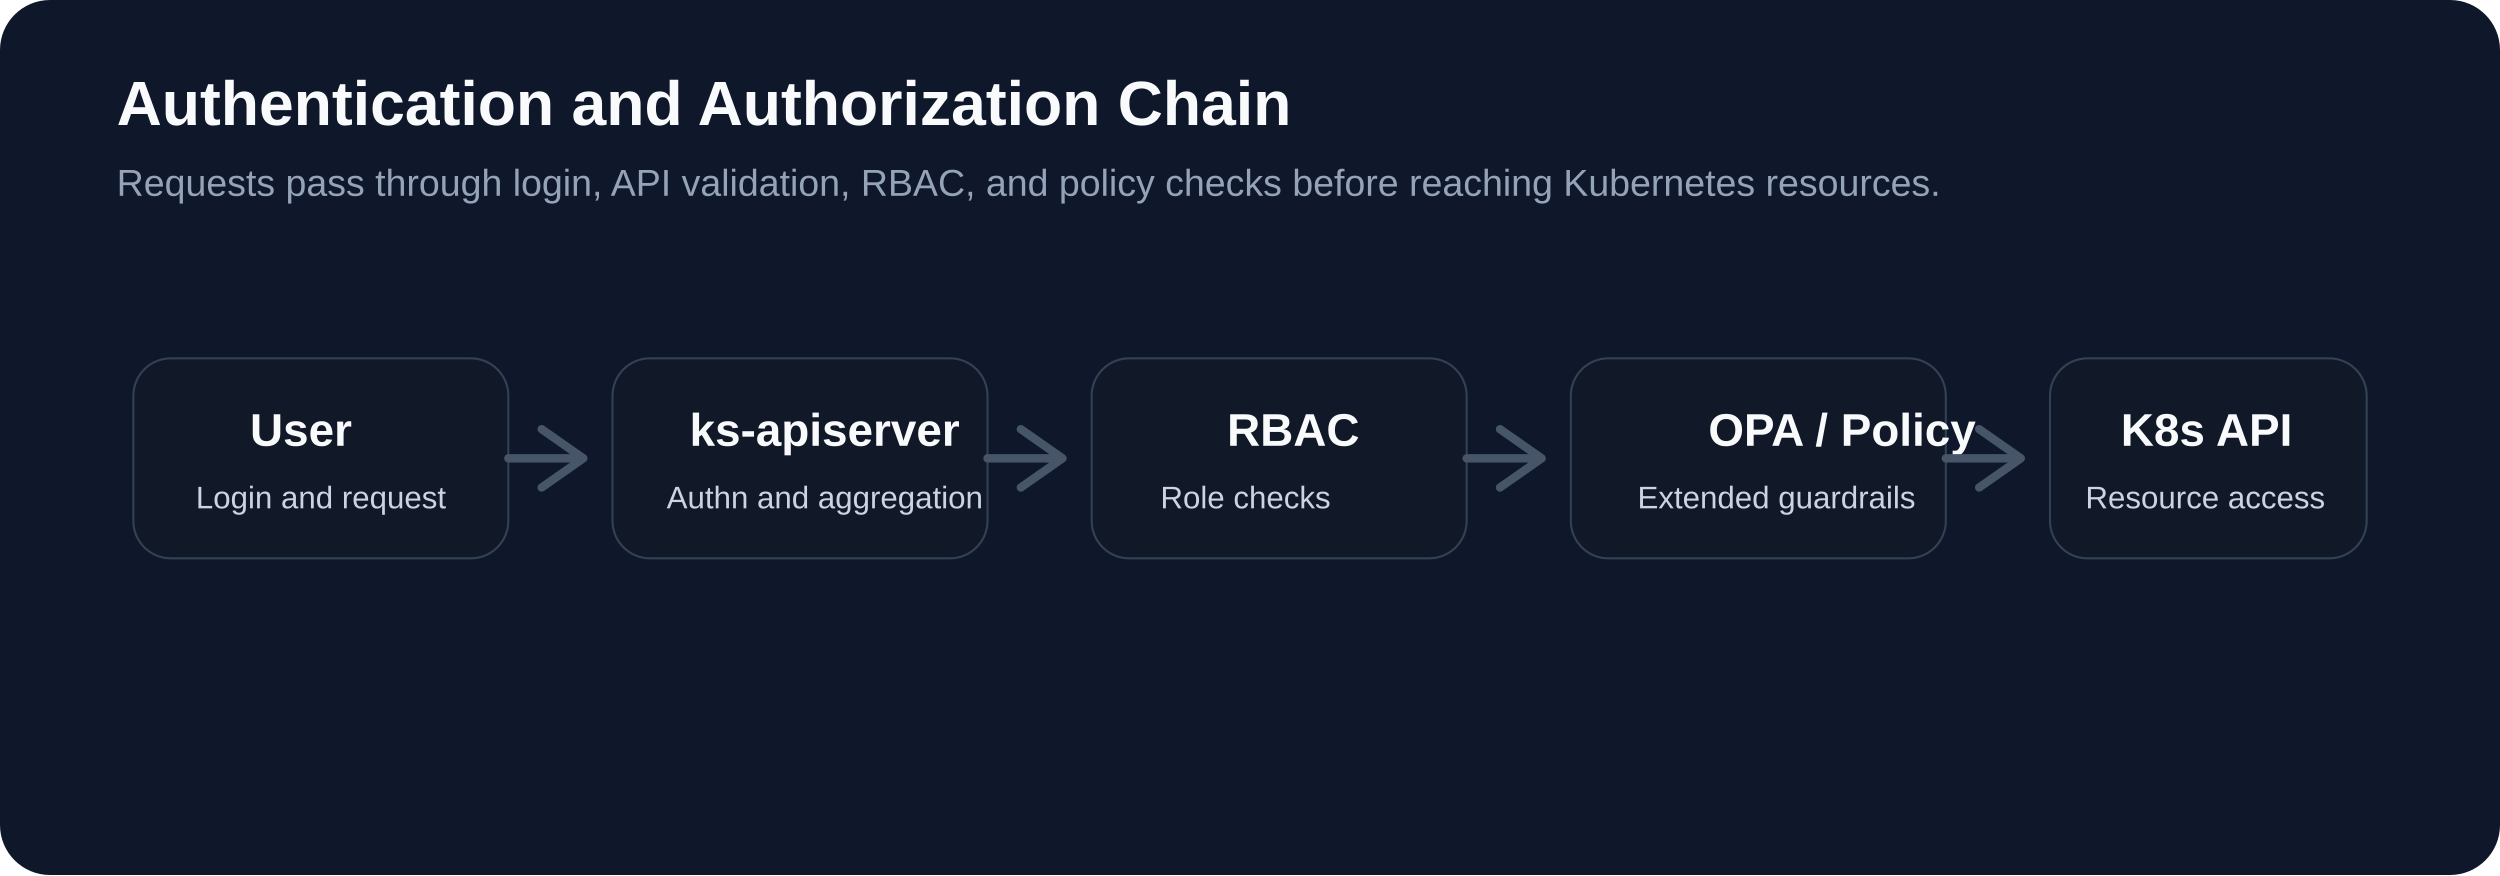
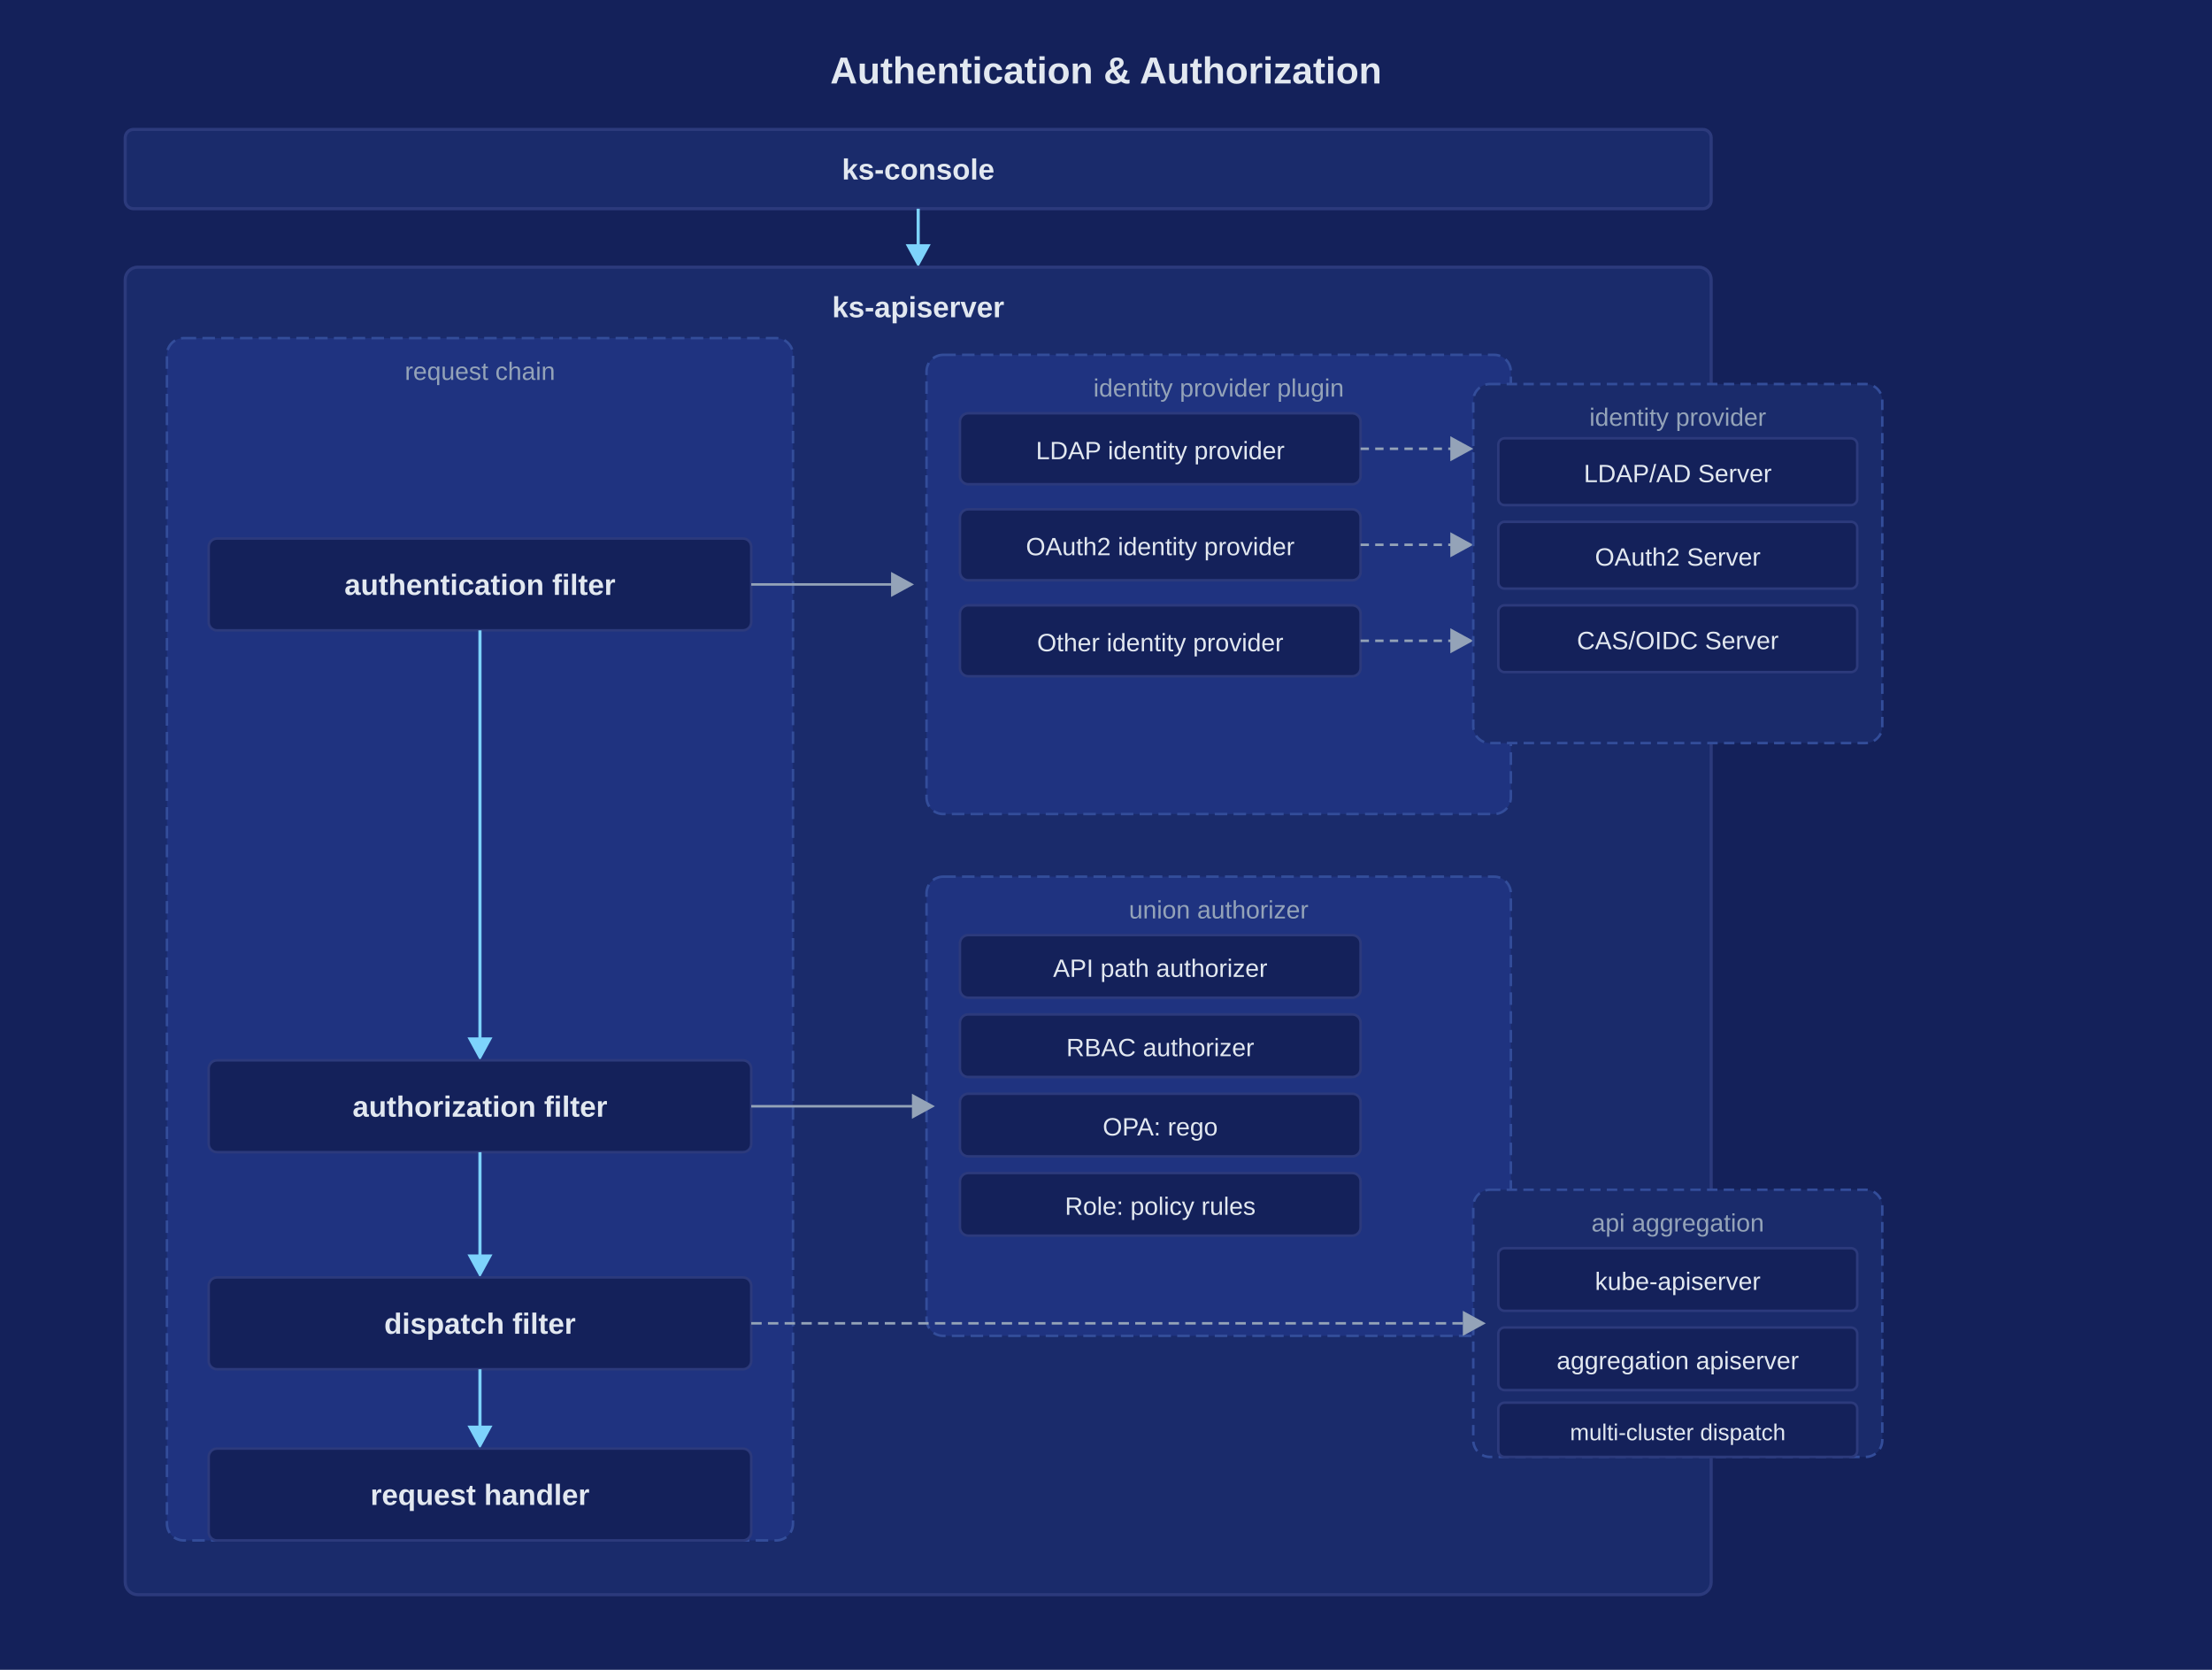
- <svg xmlns="http://www.w3.org/2000/svg" width="1200" height="420" viewBox="0 0 1200 420" fill="none">
-   <rect width="1200" height="420" rx="24" fill="#0F172A" />
-   <text x="56" y="60" fill="#F8FAFC" font-family="Arial, sans-serif" font-size="30" font-weight="700">Authentication and Authorization Chain</text>
-   <text x="56" y="94" fill="#94A3B8" font-family="Arial, sans-serif" font-size="18">Requests pass through login, API validation, RBAC, and policy checks before reaching Kubernetes resources.</text>
-   <rect x="64" y="172" width="180" height="96" rx="18" fill="#111827" stroke="#334155" />
-   <rect x="294" y="172" width="180" height="96" rx="18" fill="#111827" stroke="#334155" />
-   <rect x="524" y="172" width="180" height="96" rx="18" fill="#111827" stroke="#334155" />
-   <rect x="754" y="172" width="180" height="96" rx="18" fill="#111827" stroke="#334155" />
-   <rect x="984" y="172" width="152" height="96" rx="18" fill="#111827" stroke="#334155" />
-   <text x="120" y="214" fill="#F8FAFC" font-family="Arial, sans-serif" font-size="22" font-weight="700">User</text>
-   <text x="331" y="214" fill="#F8FAFC" font-family="Arial, sans-serif" font-size="22" font-weight="700">ks-apiserver</text>
-   <text x="589" y="214" fill="#F8FAFC" font-family="Arial, sans-serif" font-size="22" font-weight="700">RBAC</text>
-   <text x="820" y="214" fill="#F8FAFC" font-family="Arial, sans-serif" font-size="22" font-weight="700">OPA / Policy</text>
-   <text x="1018" y="214" fill="#F8FAFC" font-family="Arial, sans-serif" font-size="22" font-weight="700">K8s API</text>
-   <text x="94" y="244" fill="#CBD5E1" font-family="Arial, sans-serif" font-size="15">Login and request</text>
-   <text x="320" y="244" fill="#CBD5E1" font-family="Arial, sans-serif" font-size="15">Authn and aggregation</text>
-   <text x="557" y="244" fill="#CBD5E1" font-family="Arial, sans-serif" font-size="15">Role checks</text>
-   <text x="786" y="244" fill="#CBD5E1" font-family="Arial, sans-serif" font-size="15">Extended guardrails</text>
-   <text x="1001" y="244" fill="#CBD5E1" font-family="Arial, sans-serif" font-size="15">Resource access</text>
-   <path d="M244 220H278" stroke="#475569" stroke-width="4" stroke-linecap="round" />
-   <path d="M474 220H508" stroke="#475569" stroke-width="4" stroke-linecap="round" />
-   <path d="M704 220H738" stroke="#475569" stroke-width="4" stroke-linecap="round" />
-   <path d="M934 220H968" stroke="#475569" stroke-width="4" stroke-linecap="round" />
-   <path d="M260 206L280 220L260 234" stroke="#475569" stroke-width="4" stroke-linecap="round" stroke-linejoin="round" />
-   <path d="M490 206L510 220L490 234" stroke="#475569" stroke-width="4" stroke-linecap="round" stroke-linejoin="round" />
-   <path d="M720 206L740 220L720 234" stroke="#475569" stroke-width="4" stroke-linecap="round" stroke-linejoin="round" />
-   <path d="M950 206L970 220L950 234" stroke="#475569" stroke-width="4" stroke-linecap="round" stroke-linejoin="round" />
+ <svg xmlns="http://www.w3.org/2000/svg" width="1060" height="800" viewBox="0 0 1060 800" fill="none">
+   <rect width="1060" height="800" fill="#14215a" />
+   <text x="530" y="40" fill="#e2e8f0" font-family="Arial, sans-serif" font-size="18" font-weight="700" text-anchor="middle">Authentication &amp; Authorization</text>
+   <rect x="60" y="62" width="760" height="38" rx="4" fill="#1a2b6b" stroke="#2c3a7c" stroke-width="1.5" />
+   <text x="440" y="86" fill="#e2e8f0" font-family="Arial, sans-serif" font-size="14" font-weight="600" text-anchor="middle">ks-console</text>
+   <line x1="440" y1="100" x2="440" y2="120" stroke="#7dd3fc" stroke-width="1.5" />
+   <polygon points="434,117 440,128 446,117" fill="#7dd3fc" />
+   <rect x="60" y="128" width="760" height="636" rx="6" fill="#1a2b6b" stroke="#2c3a7c" stroke-width="1.5" />
+   <text x="440" y="152" fill="#e2e8f0" font-family="Arial, sans-serif" font-size="14" font-weight="600" text-anchor="middle">ks-apiserver</text>
+   <rect x="444" y="170" width="280" height="220" rx="8" fill="#1f3380" stroke="#334d9a" stroke-width="1.2" stroke-dasharray="6,3" />
+   <text x="584" y="190" fill="#94a3b8" font-family="Arial, sans-serif" font-size="12" text-anchor="middle">identity provider plugin</text>
+   <rect x="460" y="198" width="192" height="34" rx="4" fill="#14215a" stroke="#2c3a7c" stroke-width="1.2" />
+   <text x="556" y="220" fill="#e2e8f0" font-family="Arial, sans-serif" font-size="12" text-anchor="middle">LDAP identity provider</text>
+   <line x1="652" y1="215" x2="698" y2="215" stroke="#94a3b8" stroke-width="1.2" stroke-dasharray="4,3" />
+   <polygon points="695,209 706,215 695,221" fill="#94a3b8" />
+   <rect x="460" y="244" width="192" height="34" rx="4" fill="#14215a" stroke="#2c3a7c" stroke-width="1.2" />
+   <text x="556" y="266" fill="#e2e8f0" font-family="Arial, sans-serif" font-size="12" text-anchor="middle">OAuth2 identity provider</text>
+   <line x1="652" y1="261" x2="698" y2="261" stroke="#94a3b8" stroke-width="1.2" stroke-dasharray="4,3" />
+   <polygon points="695,255 706,261 695,267" fill="#94a3b8" />
+   <rect x="460" y="290" width="192" height="34" rx="4" fill="#14215a" stroke="#2c3a7c" stroke-width="1.2" />
+   <text x="556" y="312" fill="#e2e8f0" font-family="Arial, sans-serif" font-size="12" text-anchor="middle">Other identity provider</text>
+   <line x1="652" y1="307" x2="698" y2="307" stroke="#94a3b8" stroke-width="1.2" stroke-dasharray="4,3" />
+   <polygon points="695,301 706,307 695,313" fill="#94a3b8" />
+   <rect x="706" y="184" width="196" height="172" rx="8" fill="#1a2b6b" stroke="#334d9a" stroke-width="1.2" stroke-dasharray="5,3" />
+   <text x="804" y="204" fill="#94a3b8" font-family="Arial, sans-serif" font-size="12" text-anchor="middle">identity provider</text>
+   <rect x="718" y="210" width="172" height="32" rx="3" fill="#14215a" stroke="#2c3a7c" stroke-width="1.2" />
+   <text x="804" y="231" fill="#e2e8f0" font-family="Arial, sans-serif" font-size="12" text-anchor="middle">LDAP/AD Server</text>
+   <rect x="718" y="250" width="172" height="32" rx="3" fill="#14215a" stroke="#2c3a7c" stroke-width="1.2" />
+   <text x="804" y="271" fill="#e2e8f0" font-family="Arial, sans-serif" font-size="12" text-anchor="middle">OAuth2 Server</text>
+   <rect x="718" y="290" width="172" height="32" rx="3" fill="#14215a" stroke="#2c3a7c" stroke-width="1.2" />
+   <text x="804" y="311" fill="#e2e8f0" font-family="Arial, sans-serif" font-size="12" text-anchor="middle">CAS/OIDC Server</text>
+   <rect x="444" y="420" width="280" height="220" rx="8" fill="#1f3380" stroke="#334d9a" stroke-width="1.2" stroke-dasharray="6,3" />
+   <text x="584" y="440" fill="#94a3b8" font-family="Arial, sans-serif" font-size="12" text-anchor="middle">union authorizer</text>
+   <rect x="460" y="448" width="192" height="30" rx="4" fill="#14215a" stroke="#2c3a7c" stroke-width="1.2" />
+   <text x="556" y="468" fill="#e2e8f0" font-family="Arial, sans-serif" font-size="12" text-anchor="middle">API path authorizer</text>
+   <rect x="460" y="486" width="192" height="30" rx="4" fill="#14215a" stroke="#2c3a7c" stroke-width="1.2" />
+   <text x="556" y="506" fill="#e2e8f0" font-family="Arial, sans-serif" font-size="12" text-anchor="middle">RBAC authorizer</text>
+   <rect x="460" y="524" width="192" height="30" rx="4" fill="#14215a" stroke="#2c3a7c" stroke-width="1.2" />
+   <text x="556" y="544" fill="#e2e8f0" font-family="Arial, sans-serif" font-size="12" text-anchor="middle">OPA: rego</text>
+   <rect x="460" y="562" width="192" height="30" rx="4" fill="#14215a" stroke="#2c3a7c" stroke-width="1.2" />
+   <text x="556" y="582" fill="#e2e8f0" font-family="Arial, sans-serif" font-size="12" text-anchor="middle">Role: policy rules</text>
+   <rect x="706" y="570" width="196" height="128" rx="8" fill="#1a2b6b" stroke="#334d9a" stroke-width="1.2" stroke-dasharray="5,3" />
+   <text x="804" y="590" fill="#94a3b8" font-family="Arial, sans-serif" font-size="12" text-anchor="middle">api aggregation</text>
+   <rect x="718" y="598" width="172" height="30" rx="3" fill="#14215a" stroke="#2c3a7c" stroke-width="1.2" />
+   <text x="804" y="618" fill="#e2e8f0" font-family="Arial, sans-serif" font-size="12" text-anchor="middle">kube-apiserver</text>
+   <rect x="718" y="636" width="172" height="30" rx="3" fill="#14215a" stroke="#2c3a7c" stroke-width="1.2" />
+   <text x="804" y="656" fill="#e2e8f0" font-family="Arial, sans-serif" font-size="12" text-anchor="middle">aggregation apiserver</text>
+   <rect x="718" y="672" width="172" height="26" rx="3" fill="#14215a" stroke="#2c3a7c" stroke-width="1.2" />
+   <text x="804" y="690" fill="#e2e8f0" font-family="Arial, sans-serif" font-size="11" text-anchor="middle">multi-cluster dispatch</text>
+   <rect x="80" y="162" width="300" height="576" rx="8" fill="#1f3380" stroke="#334d9a" stroke-width="1.2" stroke-dasharray="6,3" />
+   <text x="230" y="182" fill="#94a3b8" font-family="Arial, sans-serif" font-size="12" text-anchor="middle">request chain</text>
+   <rect x="100" y="258" width="260" height="44" rx="4" fill="#14215a" stroke="#2c3a7c" stroke-width="1.2" />
+   <text x="230" y="285" fill="#e2e8f0" font-family="Arial, sans-serif" font-size="14" font-weight="600" text-anchor="middle">authentication filter</text>
+   <line x1="360" y1="280" x2="430" y2="280" stroke="#94a3b8" stroke-width="1.2" />
+   <polygon points="427,274 438,280 427,286" fill="#94a3b8" />
+   <line x1="230" y1="302" x2="230" y2="500" stroke="#7dd3fc" stroke-width="1.5" />
+   <polygon points="224,497 230,508 236,497" fill="#7dd3fc" />
+   <rect x="100" y="508" width="260" height="44" rx="4" fill="#14215a" stroke="#2c3a7c" stroke-width="1.2" />
+   <text x="230" y="535" fill="#e2e8f0" font-family="Arial, sans-serif" font-size="14" font-weight="600" text-anchor="middle">authorization filter</text>
+   <line x1="360" y1="530" x2="440" y2="530" stroke="#94a3b8" stroke-width="1.2" />
+   <polygon points="437,524 448,530 437,536" fill="#94a3b8" />
+   <line x1="230" y1="552" x2="230" y2="604" stroke="#7dd3fc" stroke-width="1.5" />
+   <polygon points="224,601 230,612 236,601" fill="#7dd3fc" />
+   <rect x="100" y="612" width="260" height="44" rx="4" fill="#14215a" stroke="#2c3a7c" stroke-width="1.2" />
+   <text x="230" y="639" fill="#e2e8f0" font-family="Arial, sans-serif" font-size="14" font-weight="600" text-anchor="middle">dispatch filter</text>
+   <line x1="360" y1="634" x2="704" y2="634" stroke="#94a3b8" stroke-width="1.2" stroke-dasharray="5,3" />
+   <polygon points="701,628 712,634 701,640" fill="#94a3b8" />
+   <line x1="230" y1="656" x2="230" y2="686" stroke="#7dd3fc" stroke-width="1.5" />
+   <polygon points="224,683 230,694 236,683" fill="#7dd3fc" />
+   <rect x="100" y="694" width="260" height="44" rx="4" fill="#14215a" stroke="#2c3a7c" stroke-width="1.2" />
+   <text x="230" y="721" fill="#e2e8f0" font-family="Arial, sans-serif" font-size="14" font-weight="600" text-anchor="middle">request handler</text>
</svg>
